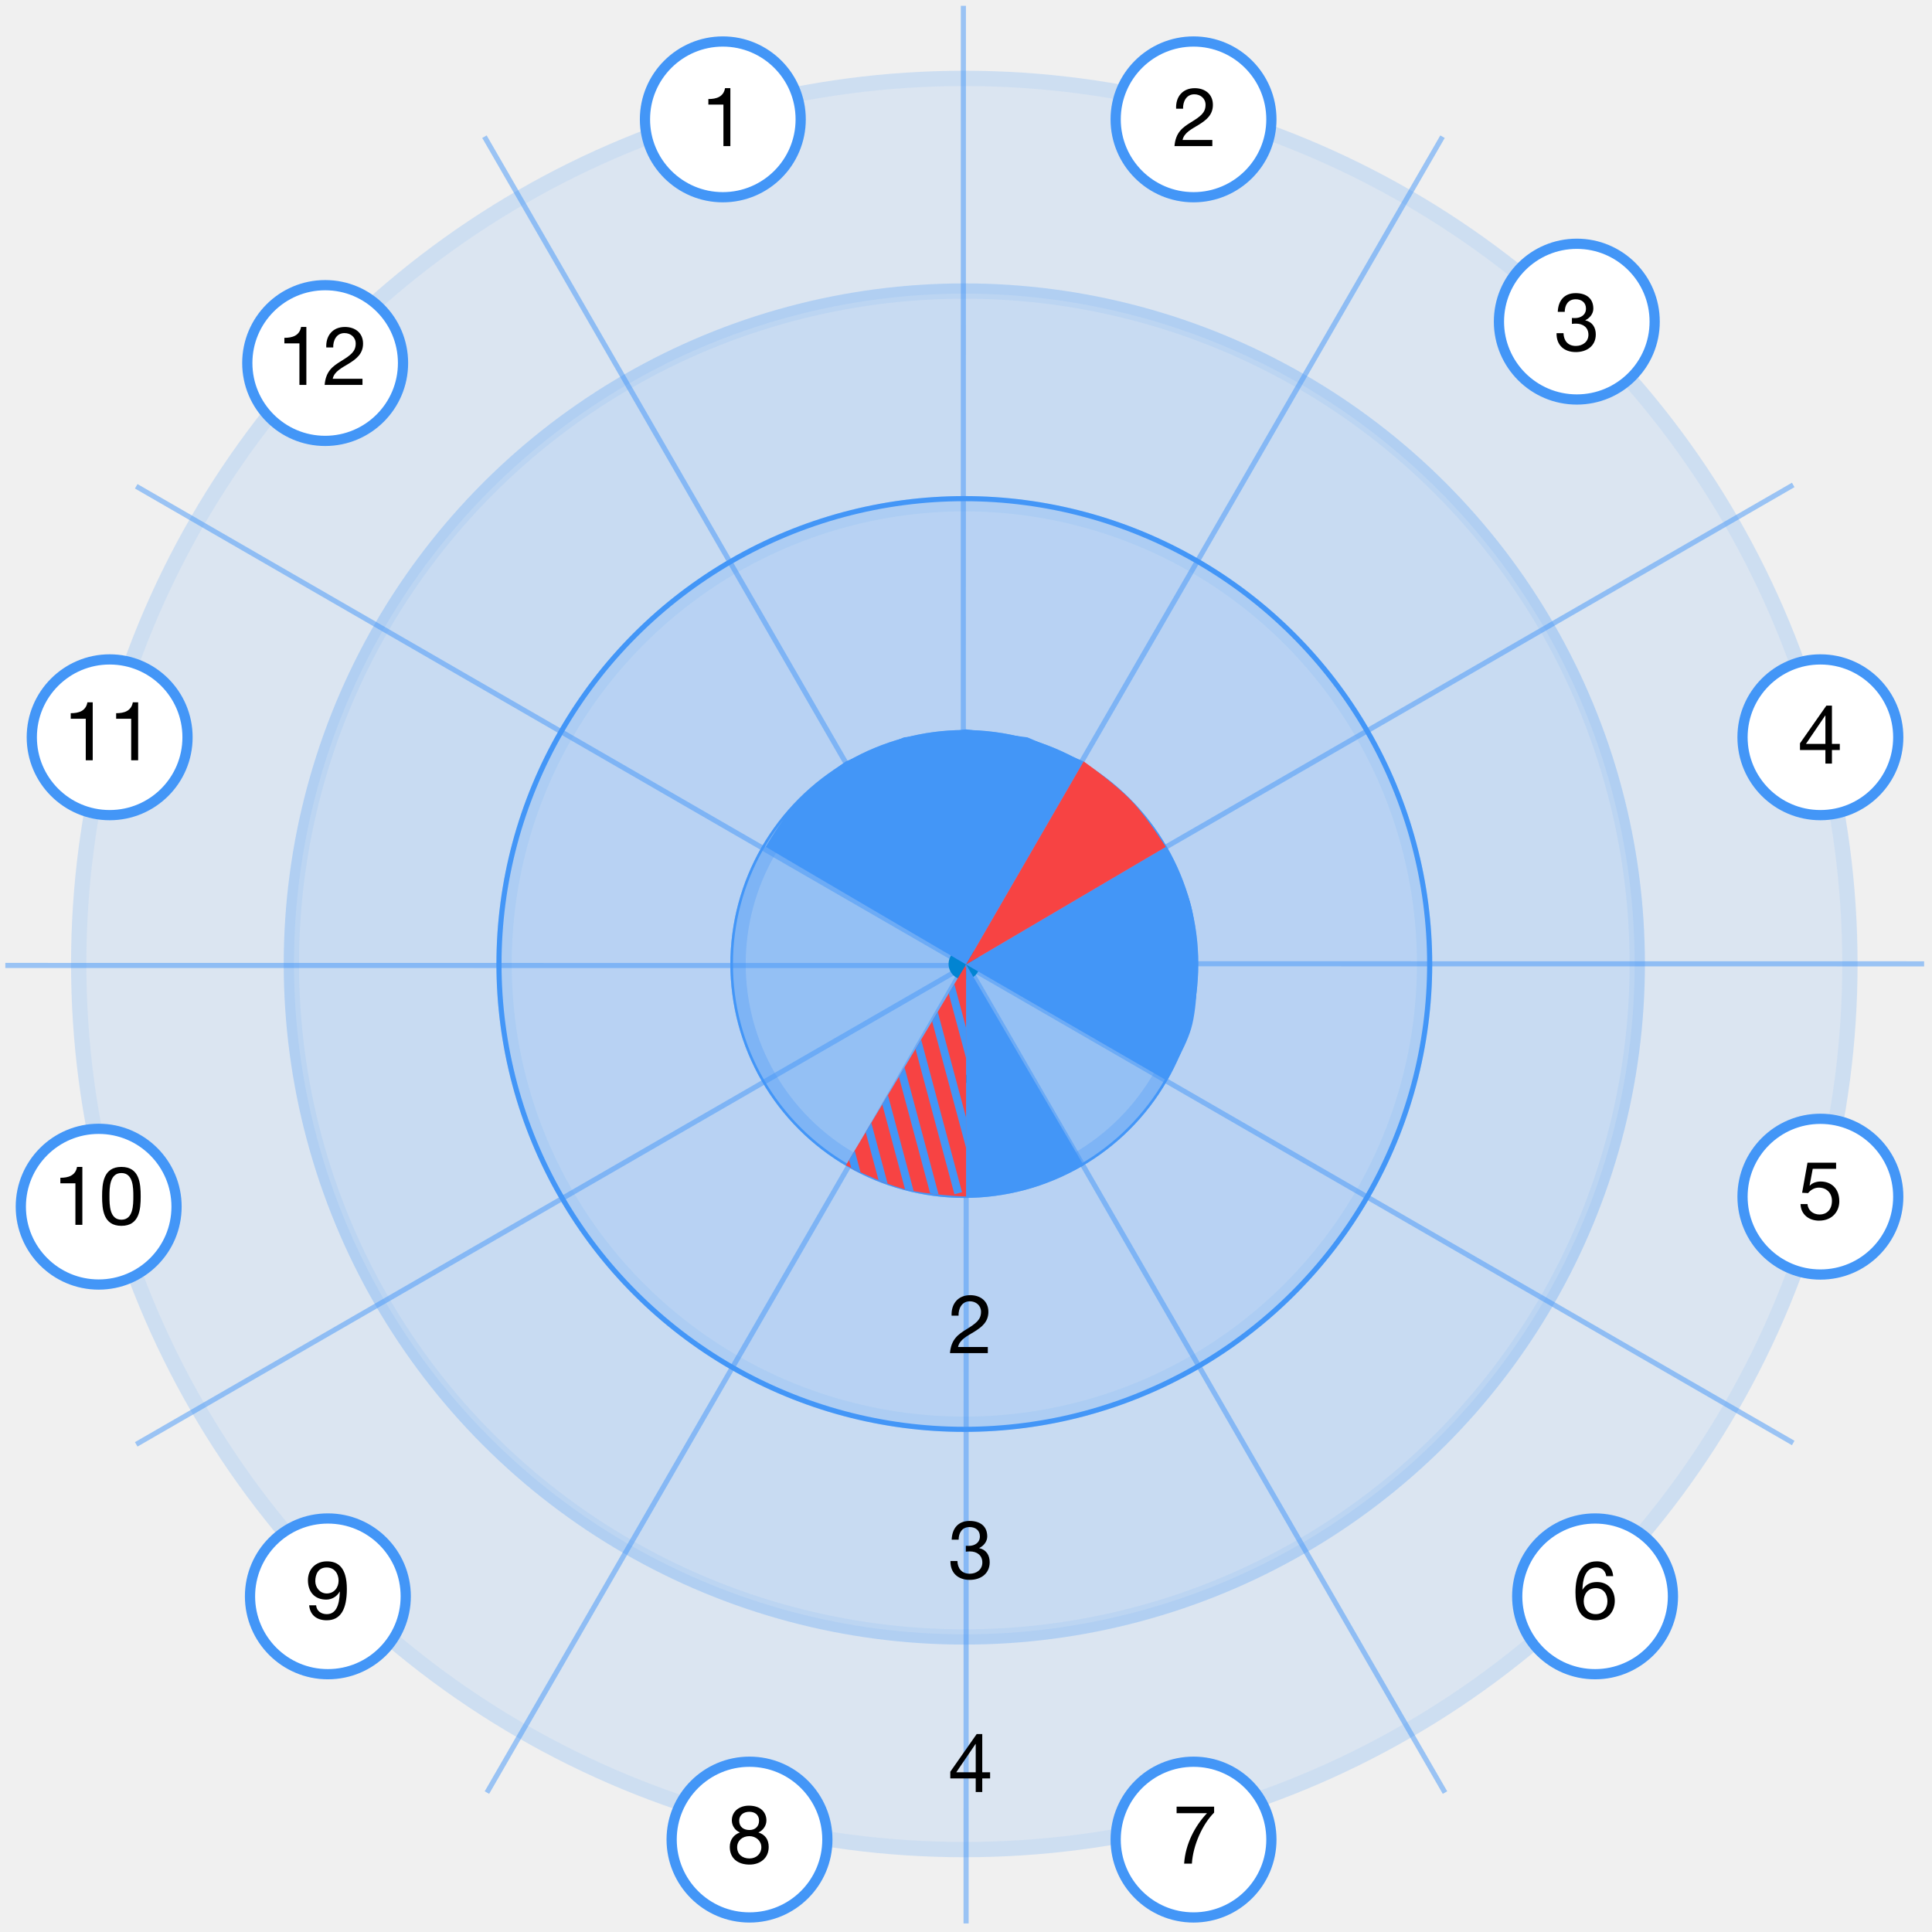
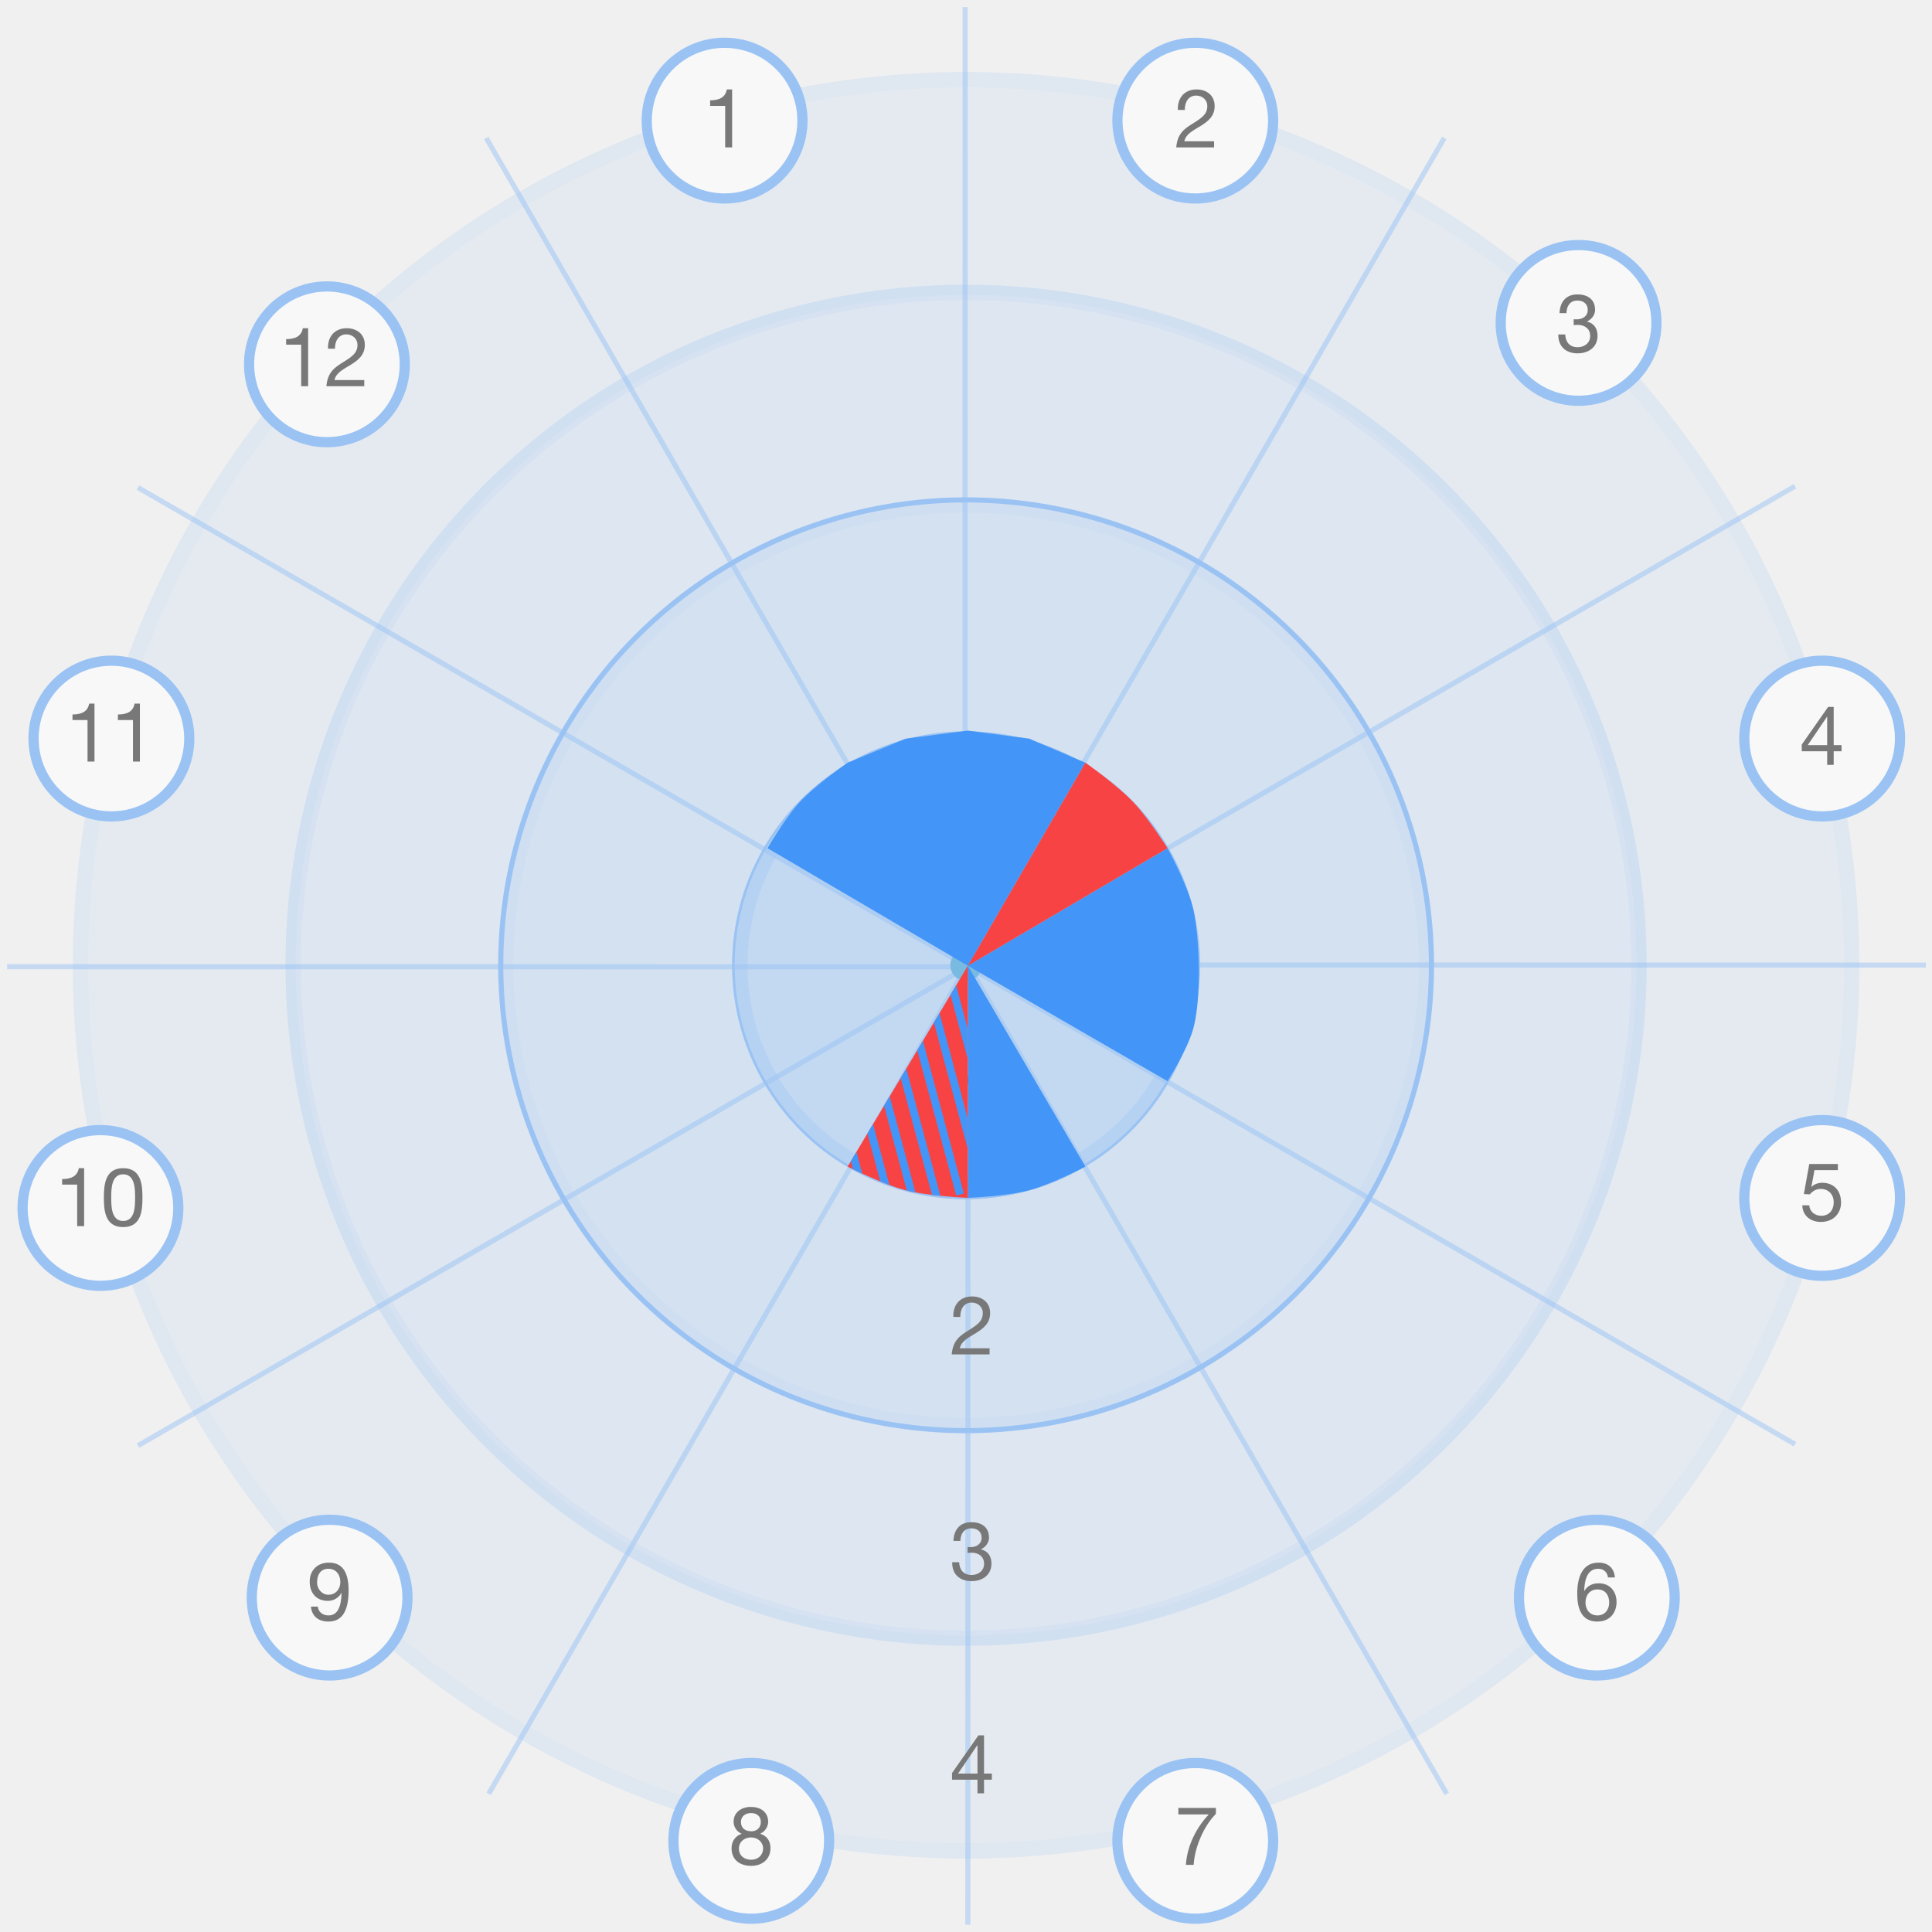
<svg xmlns="http://www.w3.org/2000/svg" width="272" height="272" viewBox="0 0 272 272" fill="none">
-   <path opacity="0.2" d="M103.493 15.285C124.633 9.62 146.892 9.62 168.033 15.285C189.173 20.95 208.45 32.079 223.926 47.555C239.402 63.031 250.531 82.308 256.196 103.448C261.86 124.588 261.86 146.847 256.196 167.988C250.531 189.128 239.402 208.405 223.926 223.881C208.45 239.357 189.173 250.486 168.033 256.151C146.892 261.815 124.633 261.815 103.493 256.151C82.353 250.486 63.076 239.357 47.6 223.881C32.124 208.405 20.994 189.128 15.33 167.988C9.665 146.847 9.665 124.588 15.33 103.448C20.994 82.308 32.124 63.031 47.6 47.555C63.076 32.079 82.353 20.95 103.493 15.285Z" fill="#4396F7" fill-opacity="0.6" stroke="#4396F7" stroke-width="2.158" />
-   <path opacity="0.2" d="M111.244 44.208C127.307 39.903 144.22 39.903 160.284 44.208C176.347 48.512 190.995 56.968 202.754 68.728C214.513 80.487 222.97 95.134 227.274 111.198C231.578 127.261 231.578 144.174 227.274 160.238C222.97 176.301 214.513 190.949 202.754 202.708C190.995 214.467 176.347 222.924 160.284 227.228C144.22 231.532 127.307 231.532 111.244 227.228C95.18 222.924 80.533 214.467 68.773 202.708C57.014 190.949 48.558 176.301 44.253 160.238C39.949 144.174 39.949 127.261 44.253 111.198C48.558 95.134 57.014 80.487 68.773 68.728C80.533 56.968 95.18 48.512 111.244 44.208Z" fill="#4396F7" fill-opacity="0.6" stroke="#4396F7" stroke-width="2.158" />
-   <path opacity="0.2" d="M118.994 73.129C129.981 70.185 141.548 70.185 152.535 73.129C163.521 76.073 173.539 81.857 181.582 89.899C189.625 97.942 195.408 107.96 198.352 118.946C201.296 129.933 201.296 141.501 198.352 152.487C195.408 163.473 189.625 173.491 181.582 181.534C173.539 189.577 163.521 195.361 152.535 198.304C141.548 201.248 129.981 201.248 118.994 198.304C108.008 195.361 97.99 189.577 89.947 181.534C81.904 173.491 76.121 163.473 73.177 152.487C70.233 141.501 70.233 129.933 73.177 118.946C76.121 107.96 81.904 97.942 89.947 89.899C97.99 81.857 108.008 76.073 118.994 73.129Z" fill="#4396F7" fill-opacity="0.6" stroke="#4396F7" stroke-width="2.158" />
-   <path opacity="0.5" d="M127.52 104.943C132.921 103.496 138.609 103.496 144.011 104.943C149.413 106.391 154.338 109.235 158.293 113.189C162.247 117.143 165.091 122.069 166.538 127.471C167.986 132.873 167.986 138.56 166.538 143.962C165.091 149.364 162.247 154.289 158.293 158.244C154.338 162.198 149.413 165.042 144.011 166.489C138.609 167.937 132.921 167.937 127.52 166.489C122.118 165.042 117.192 162.198 113.238 158.244C109.283 154.289 106.44 149.364 104.992 143.962C103.545 138.56 103.545 132.873 104.992 127.471C106.44 122.069 109.283 117.143 113.238 113.189C117.192 109.235 122.118 106.391 127.52 104.943Z" fill="#4396F7" fill-opacity="0.6" stroke="#4396F7" stroke-width="2.158" />
-   <path opacity="0.1" d="M111.151 43.86C127.275 39.54 144.252 39.54 160.377 43.86C176.501 48.181 191.204 56.669 203.008 68.473C214.812 80.277 223.301 94.98 227.621 111.105C231.942 127.229 231.942 144.207 227.621 160.331C223.301 176.455 214.812 191.158 203.008 202.962C191.204 214.766 176.501 223.255 160.377 227.575C144.252 231.896 127.275 231.896 111.151 227.575C95.026 223.255 80.323 214.766 68.519 202.962C56.715 191.158 48.227 176.455 43.906 160.331C39.586 144.207 39.586 127.229 43.906 111.105C48.227 94.98 56.715 80.277 68.519 68.473C80.323 56.669 95.026 48.181 111.151 43.86Z" stroke="#4396F7" stroke-width="1.438" />
-   <path d="M118.808 72.434C129.916 69.458 141.613 69.458 152.721 72.434C163.829 75.411 173.959 81.259 182.09 89.391C190.222 97.523 196.07 107.652 199.047 118.76C202.023 129.869 202.023 141.565 199.047 152.673C196.07 163.782 190.222 173.911 182.09 182.043C173.959 190.175 163.829 196.023 152.721 198.999C141.613 201.976 129.916 201.976 118.808 198.999C107.7 196.023 97.57 190.175 89.439 182.043C81.307 173.911 75.459 163.782 72.482 152.673C69.506 141.565 69.506 129.869 72.482 118.76C75.459 107.652 81.307 97.523 89.439 89.391C97.57 81.259 107.7 75.411 118.808 72.434Z" stroke="#4396F7" stroke-width="0.719" />
-   <path d="M127.287 104.074C132.841 102.586 138.689 102.586 144.243 104.074C149.798 105.562 154.862 108.486 158.928 112.552C162.994 116.618 165.918 121.683 167.406 127.237C168.895 132.791 168.895 138.639 167.406 144.194C165.918 149.748 162.994 154.812 158.928 158.878C154.862 162.944 149.798 165.868 144.243 167.356C138.689 168.845 132.841 168.845 127.287 167.356C121.733 165.868 116.668 162.944 112.602 158.878C108.536 154.812 105.612 149.748 104.124 144.194C102.636 138.639 102.636 132.791 104.124 127.237C105.612 121.683 108.536 116.618 112.602 112.552C116.668 108.486 121.733 105.562 127.287 104.074Z" stroke="#4396F7" stroke-width="0.36" />
-   <path opacity="0.5" d="M135.643 136.084L68.203 19.245" stroke="#4396F7" stroke-width="0.719" />
-   <path opacity="0.5" d="M135.617 135.726L135.631 0.82" stroke="#4396F7" stroke-width="0.719" />
-   <path opacity="0.5" d="M135.623 136.069L203.088 19.245" stroke="#4396F7" stroke-width="0.719" />
-   <path opacity="0.5" d="M135.622 135.713L252.461 68.272" stroke="#4396F7" stroke-width="0.719" />
-   <path opacity="0.5" d="M135.983 135.682L270.889 135.696" stroke="#4396F7" stroke-width="0.719" />
-   <path opacity="0.5" d="M135.637 135.689L252.461 203.154" stroke="#4396F7" stroke-width="0.719" />
-   <path opacity="0.5" d="M135.995 135.532L203.436 252.371" stroke="#4396F7" stroke-width="0.719" />
-   <path opacity="0.5" d="M136.026 135.893L136.012 270.799" stroke="#4396F7" stroke-width="0.719" />
-   <path opacity="0.5" d="M136.018 135.547L68.553 252.371" stroke="#4396F7" stroke-width="0.719" />
-   <path opacity="0.5" d="M136.018 135.904L19.18 203.345" stroke="#4396F7" stroke-width="0.719" />
-   <path opacity="0.5" d="M135.657 135.934L0.752 135.92" stroke="#4396F7" stroke-width="0.719" />
-   <path opacity="0.5" d="M136.004 135.929L19.18 68.464" stroke="#4396F7" stroke-width="0.719" />
-   <path d="M135.189 133.574C135.565 133.473 135.961 133.473 136.338 133.574C136.714 133.675 137.057 133.873 137.332 134.148C137.607 134.423 137.805 134.766 137.906 135.142C138.007 135.519 138.007 135.915 137.906 136.291C137.805 136.667 137.607 137.01 137.332 137.285C137.057 137.56 136.714 137.758 136.338 137.859C135.961 137.96 135.565 137.96 135.189 137.859C134.813 137.758 134.47 137.56 134.195 137.285C133.919 137.01 133.721 136.667 133.621 136.291C133.52 135.915 133.52 135.519 133.621 135.142C133.721 134.766 133.919 134.423 134.195 134.148C134.47 133.873 134.813 133.675 135.189 133.574Z" fill="#0284D2" />
-   <circle cx="101.764" cy="16.805" r="10.962" fill="white" stroke="#4396F7" stroke-width="1.438" />
-   <circle cx="168.033" cy="16.805" r="10.962" fill="white" stroke="#4396F7" stroke-width="1.438" />
-   <circle cx="221.994" cy="45.281" r="10.962" fill="white" stroke="#4396F7" stroke-width="1.438" />
-   <circle cx="256.287" cy="103.798" r="10.962" fill="white" stroke="#4396F7" stroke-width="1.438" />
-   <circle cx="256.287" cy="168.475" r="10.962" fill="white" stroke="#4396F7" stroke-width="1.438" />
-   <circle cx="224.566" cy="224.744" r="10.962" fill="white" stroke="#4396F7" stroke-width="1.438" />
-   <circle cx="168.033" cy="258.989" r="10.962" fill="white" stroke="#4396F7" stroke-width="1.438" />
-   <circle cx="105.521" cy="258.989" r="10.962" fill="white" stroke="#4396F7" stroke-width="1.438" />
-   <circle cx="46.16" cy="224.744" r="10.962" fill="white" stroke="#4396F7" stroke-width="1.438" />
-   <circle cx="13.893" cy="169.884" r="10.962" fill="white" stroke="#4396F7" stroke-width="1.438" />
-   <circle cx="15.439" cy="103.798" r="10.962" fill="white" stroke="#4396F7" stroke-width="1.438" />
-   <circle cx="45.779" cy="51.11" r="10.962" fill="white" stroke="#4396F7" stroke-width="1.438" />
-   <path d="M137.563 150.148H136.815C136.597 151.379 135.584 151.679 134.468 151.679V152.461H136.585V158.307H137.563V150.148Z" fill="black" />
-   <path d="M134.951 185.231C134.917 184.253 135.4 183.205 136.539 183.205C137.402 183.205 138.116 183.792 138.116 184.678C138.116 185.806 137.414 186.312 136.033 187.164C134.882 187.877 133.904 188.568 133.743 190.501H139.071V189.638H134.882C135.078 188.625 136.148 188.107 137.172 187.486C138.185 186.853 139.151 186.128 139.151 184.69C139.151 183.171 138.024 182.342 136.597 182.342C134.871 182.342 133.893 183.574 133.973 185.231H134.951Z" fill="black" />
-   <path d="M135.975 218.454C136.159 218.431 136.367 218.42 136.562 218.42C137.529 218.42 138.3 218.961 138.3 219.985C138.3 220.974 137.483 221.561 136.528 221.561C135.412 221.561 134.825 220.825 134.79 219.766H133.812C133.777 221.446 134.871 222.424 136.528 222.424C138.058 222.424 139.335 221.573 139.335 219.939C139.335 218.961 138.852 218.178 137.863 217.959V217.936C138.484 217.649 138.99 217.027 138.99 216.314C138.99 214.806 137.92 214.128 136.505 214.128C134.871 214.128 134.042 215.209 133.985 216.763H134.963C134.974 215.808 135.435 214.991 136.505 214.991C137.333 214.991 137.955 215.451 137.955 216.302C137.955 217.188 137.23 217.637 136.401 217.637C136.263 217.637 136.125 217.637 135.975 217.626V218.454Z" fill="black" />
-   <path d="M138.288 244.132H137.506L133.789 249.437V250.381H137.368V252.291H138.288V250.381H139.393V249.518H138.288V244.132ZM134.629 249.518L137.345 245.525H137.368V249.518H134.629Z" fill="black" />
-   <path d="M166.56 15.302C166.526 14.324 167.009 13.277 168.148 13.277C169.011 13.277 169.725 13.864 169.725 14.75C169.725 15.877 169.023 16.384 167.642 17.235C166.491 17.949 165.513 18.639 165.352 20.572H170.68V19.709H166.491C166.687 18.697 167.757 18.179 168.781 17.557C169.794 16.924 170.76 16.2 170.76 14.761C170.76 13.242 169.633 12.414 168.206 12.414C166.48 12.414 165.502 13.645 165.582 15.302H166.56Z" fill="black" />
-   <path d="M102.825 12.414H102.077C101.858 13.645 100.845 13.944 99.729 13.944V14.727H101.847V20.572H102.825V12.414Z" fill="black" />
-   <path d="M221.305 45.597C221.489 45.574 221.696 45.562 221.892 45.562C222.859 45.562 223.63 46.103 223.63 47.127C223.63 48.117 222.813 48.704 221.857 48.704C220.741 48.704 220.154 47.967 220.12 46.909H219.142C219.107 48.589 220.2 49.567 221.857 49.567C223.388 49.567 224.665 48.715 224.665 47.081C224.665 46.103 224.182 45.321 223.192 45.102V45.079C223.814 44.791 224.32 44.17 224.32 43.456C224.32 41.949 223.25 41.27 221.834 41.27C220.2 41.27 219.372 42.352 219.314 43.905H220.292C220.304 42.95 220.764 42.133 221.834 42.133C222.663 42.133 223.284 42.593 223.284 43.445C223.284 44.331 222.559 44.78 221.731 44.78C221.593 44.78 221.455 44.78 221.305 44.768V45.597Z" fill="black" />
-   <path d="M43.132 46.032H42.384C42.165 47.263 41.152 47.562 40.036 47.562V48.345H42.154V54.19H43.132V46.032ZM46.914 48.92C46.879 47.942 47.362 46.895 48.502 46.895C49.365 46.895 50.078 47.482 50.078 48.368C50.078 49.495 49.376 50.002 47.995 50.853C46.844 51.567 45.866 52.257 45.705 54.19H51.033V53.327H46.844C47.04 52.315 48.11 51.797 49.134 51.176C50.147 50.543 51.114 49.818 51.114 48.379C51.114 46.86 49.986 46.032 48.559 46.032C46.833 46.032 45.855 47.263 45.935 48.92H46.914Z" fill="black" />
-   <path d="M257.913 99.342H257.13L253.414 104.647V105.591H256.992V107.501H257.913V105.591H259.018V104.728H257.913V99.342ZM254.254 104.728L256.969 100.735H256.992V104.728H254.254Z" fill="black" />
-   <path d="M258.5 163.692H254.472L253.713 167.927L254.553 167.973C254.933 167.513 255.45 167.202 256.072 167.202C257.165 167.202 257.913 167.973 257.913 169.055C257.913 170.355 257.119 170.988 256.187 170.988C255.209 170.988 254.53 170.355 254.472 169.515H253.494C253.529 170.988 254.679 171.851 256.095 171.851C257.994 171.851 258.949 170.516 258.949 169.135C258.949 167.271 257.763 166.339 256.313 166.339C255.761 166.339 255.151 166.523 254.795 166.926L254.771 166.903L255.209 164.555H258.5V163.692Z" fill="black" />
-   <path d="M11.595 164.285H10.847C10.628 165.516 9.615 165.815 8.499 165.815V166.598H10.616V172.443H11.595V164.285ZM14.375 168.439C14.375 170.234 14.536 172.581 17.091 172.581C19.646 172.581 19.807 170.234 19.807 168.439C19.807 166.632 19.646 164.285 17.091 164.285C14.536 164.285 14.375 166.632 14.375 168.439ZM15.411 168.427C15.411 167.219 15.422 165.148 17.091 165.148C18.76 165.148 18.771 167.219 18.771 168.427C18.771 169.647 18.76 171.718 17.091 171.718C15.422 171.718 15.411 169.647 15.411 168.427Z" fill="black" />
-   <path d="M13.053 98.879H12.306C12.087 100.11 11.074 100.409 9.958 100.409V101.191H12.075V107.037H13.053V98.879ZM19.448 98.879H18.7C18.481 100.11 17.468 100.409 16.352 100.409V101.191H18.47V107.037H19.448V98.879Z" fill="black" />
-   <path d="M224.66 223.591C225.776 223.591 226.305 224.431 226.305 225.444C226.305 226.411 225.719 227.251 224.66 227.251C223.59 227.251 222.968 226.445 222.968 225.433C222.968 224.408 223.567 223.591 224.66 223.591ZM227.111 221.9C226.996 220.576 226.156 219.817 224.809 219.817C222.485 219.817 221.806 221.946 221.806 224.19C221.806 225.904 222.197 228.114 224.614 228.114C226.674 228.114 227.341 226.56 227.341 225.375C227.341 223.868 226.409 222.728 224.844 222.728C223.958 222.728 223.267 223.051 222.807 223.798L222.784 223.775C222.83 222.521 223.095 220.68 224.763 220.68C225.534 220.68 226.041 221.163 226.133 221.9H227.111Z" fill="black" />
-   <path d="M47.669 222.544C47.669 223.511 47.025 224.339 46 224.339C45.057 224.339 44.389 223.511 44.389 222.613C44.389 221.612 44.827 220.68 45.989 220.68C47.082 220.68 47.669 221.543 47.669 222.544ZM43.526 226.008C43.653 227.412 44.631 228.114 46 228.114C47.98 228.114 48.831 226.537 48.831 223.718C48.831 220.634 47.554 219.817 46.035 219.817C44.459 219.817 43.354 220.899 43.354 222.475C43.354 224.086 44.274 225.202 45.931 225.202C46.725 225.202 47.45 224.765 47.819 224.075L47.842 224.098C47.784 226.203 47.197 227.251 46 227.251C45.218 227.251 44.574 226.802 44.505 226.008H43.526Z" fill="black" />
-   <path d="M170.933 254.351H165.651V255.271H169.932C168.217 257.089 166.894 259.609 166.71 262.371H167.803C167.953 259.817 169.287 256.825 170.933 255.191V254.351Z" fill="black" />
-   <path d="M103.781 260.07C103.781 259.126 104.54 258.505 105.507 258.505C106.427 258.505 107.187 259.172 107.187 260.058C107.187 260.967 106.496 261.646 105.518 261.646C104.506 261.646 103.781 261.048 103.781 260.07ZM103.033 256.295C103.033 257.032 103.493 257.711 104.172 257.987C103.263 258.309 102.745 259.057 102.745 260.024C102.745 261.692 103.953 262.509 105.518 262.509C107.026 262.509 108.223 261.6 108.223 260.024C108.223 259.011 107.751 258.298 106.773 257.987C107.44 257.688 107.9 257.02 107.9 256.295C107.9 255.26 107.21 254.213 105.426 254.213C104.172 254.213 103.033 254.949 103.033 256.295ZM104.068 256.33C104.068 255.513 104.713 255.076 105.495 255.076C106.289 255.076 106.865 255.513 106.865 256.33C106.865 257.158 106.289 257.642 105.518 257.642C104.713 257.642 104.068 257.227 104.068 256.33Z" fill="black" />
-   <path d="M136.012 135.785L107.801 119.234C107.801 119.234 110.172 115.156 112.176 112.926C114.518 110.318 119.086 107.197 119.086 107.197L127.263 103.813L136.012 102.683L144.657 103.813L152.564 107.197L136.012 135.785L164.128 119.234C164.128 119.234 166.829 124.133 167.69 127.565C168.474 130.695 168.526 135.785 168.526 135.785C168.526 135.785 168.695 141.434 167.69 144.839C166.801 147.848 164.128 152.039 164.128 152.039L136.012 135.785L152.564 164.06C152.564 164.06 147.894 166.524 144.657 167.391C141.372 168.272 136.012 168.458 136.012 168.458V135.785Z" fill="#4396F7" />
-   <path d="M136.012 168.458V135.785L119.086 164.06C119.086 164.06 123.958 166.533 127.263 167.391C130.568 168.25 136.012 168.458 136.012 168.458Z" fill="#F74343" />
-   <path fill-rule="evenodd" clip-rule="evenodd" d="M136.012 135.785L164.128 119.234C164.128 119.234 161.549 115.169 159.462 112.926C157.077 110.361 152.564 107.197 152.564 107.197L136.012 135.785Z" fill="#F74343" />
+   <g opacity="0.5">
+     <path opacity="0.2" d="M103.741 15.465C124.881 9.8 147.14 9.8 168.281 15.465C189.421 21.129 208.698 32.259 224.174 47.734C239.65 63.21 250.779 82.487 256.444 103.628C262.108 124.768 262.108 147.027 256.444 168.167C250.779 189.308 239.65 208.585 224.174 224.061C208.698 239.536 189.421 250.666 168.281 256.33C147.14 261.995 124.881 261.995 103.741 256.33C82.601 250.666 63.324 239.536 47.848 224.061C32.372 208.585 21.242 189.308 15.578 168.167C9.913 147.027 9.913 124.768 15.578 103.628C21.242 82.487 32.372 63.21 47.848 47.734C63.324 32.259 82.601 21.129 103.741 15.465Z" fill="#4396F7" fill-opacity="0.6" stroke="#4396F7" stroke-width="2.158" />
+     <path opacity="0.2" d="M111.491 44.387C127.554 40.083 144.467 40.083 160.531 44.387C176.594 48.691 191.242 57.148 203.001 68.907C214.76 80.666 223.217 95.314 227.521 111.377C231.825 127.441 231.825 144.354 227.521 160.418C223.217 176.481 214.76 191.128 203.001 202.888C191.242 214.647 176.594 223.104 160.531 227.408C144.467 231.712 127.554 231.712 111.491 227.408C95.427 223.104 80.78 214.647 69.021 202.888C57.261 191.128 48.805 176.481 44.501 160.418C40.196 144.354 40.196 127.441 44.501 111.377C48.805 95.314 57.261 80.666 69.021 68.907C80.78 57.148 95.427 48.691 111.491 44.387Z" fill="#4396F7" fill-opacity="0.6" stroke="#4396F7" stroke-width="2.158" />
+     <path opacity="0.2" d="M119.243 73.309C130.229 70.365 141.797 70.365 152.783 73.309C163.77 76.252 173.788 82.036 181.83 90.079C189.873 98.122 195.657 108.14 198.601 119.126C201.544 130.113 201.544 141.68 198.601 152.667C195.657 163.653 189.873 173.671 181.83 181.714C173.788 189.756 163.77 195.54 152.783 198.484C141.797 201.428 130.229 201.428 119.243 198.484C108.256 195.54 98.238 189.756 90.195 181.714C82.153 173.671 76.369 163.653 73.425 152.667C70.481 141.68 70.481 130.112 73.425 119.126C76.369 108.14 82.153 98.122 90.195 90.079C98.238 82.036 108.256 76.252 119.243 73.309Z" fill="#4396F7" fill-opacity="0.6" stroke="#4396F7" stroke-width="2.158" />
+     <path opacity="0.5" d="M127.767 105.123C133.169 103.676 138.857 103.676 144.258 105.123C149.66 106.571 154.586 109.415 158.54 113.369C162.494 117.323 165.338 122.249 166.786 127.651C168.233 133.053 168.233 138.74 166.786 144.142C165.338 149.544 162.494 154.469 158.54 158.424C154.586 162.378 149.66 165.222 144.258 166.669C138.857 168.117 133.169 168.117 127.767 166.669C122.365 165.222 117.44 162.378 113.485 158.424C109.531 154.469 106.687 149.544 105.24 144.142C103.792 138.74 103.792 133.053 105.24 127.651C106.687 122.249 109.531 117.323 113.485 113.369C117.44 109.415 122.365 106.571 127.767 105.123Z" fill="#4396F7" fill-opacity="0.6" stroke="#4396F7" stroke-width="2.158" />
+     <path opacity="0.1" d="M111.398 44.04C127.522 39.719 144.5 39.719 160.624 44.04C176.748 48.36 191.451 56.849 203.255 68.653C215.059 80.457 223.548 95.16 227.868 111.284C232.189 127.409 232.189 144.386 227.868 160.511C223.548 176.635 215.059 191.338 203.255 203.142C191.451 214.946 176.748 223.435 160.624 227.755C144.5 232.076 127.522 232.076 111.398 227.755C95.273 223.435 80.57 214.946 68.766 203.142C56.962 191.338 48.474 176.635 44.153 160.511C39.833 144.386 39.833 127.409 44.153 111.284C48.474 95.16 56.962 80.457 68.766 68.653C80.57 56.849 95.273 48.36 111.398 44.04Z" stroke="#4396F7" stroke-width="1.438" />
+     <path d="M119.056 72.614C130.165 69.638 141.861 69.638 152.969 72.614C164.078 75.591 174.207 81.439 182.339 89.57C190.471 97.702 196.319 107.832 199.295 118.94C202.272 130.048 202.272 141.744 199.295 152.853C196.319 163.961 190.471 174.09 182.339 182.222C174.207 190.354 164.078 196.202 152.969 199.179C141.861 202.155 130.165 202.155 119.056 199.179C107.948 196.202 97.819 190.354 89.687 182.222C81.555 174.09 75.707 163.961 72.731 152.853C69.754 141.744 69.754 130.048 72.731 118.94C75.707 107.832 81.555 97.702 89.687 89.57C97.819 81.439 107.948 75.591 119.056 72.614Z" stroke="#4396F7" stroke-width="0.719" />
+     <path d="M127.534 104.254C133.089 102.766 138.937 102.766 144.491 104.254C150.045 105.742 155.11 108.666 159.176 112.732C163.242 116.798 166.166 121.863 167.654 127.417C169.142 132.971 169.142 138.819 167.654 144.373C166.166 149.928 163.242 154.992 159.176 159.058C155.11 163.124 150.045 166.048 144.491 167.536C138.937 169.025 133.089 169.025 127.534 167.536C121.98 166.048 116.916 163.124 112.85 159.058C108.784 154.992 105.86 149.928 104.371 144.373C102.883 138.819 102.883 132.971 104.371 127.417C105.86 121.863 108.784 116.798 112.85 112.732C116.916 108.666 121.98 105.742 127.534 104.254Z" stroke="#4396F7" stroke-width="0.36" />
+     <path opacity="0.5" d="M135.892 136.264L68.452 19.425" stroke="#4396F7" stroke-width="0.719" />
+     <path opacity="0.5" d="M135.864 135.905L135.878 1" stroke="#4396F7" stroke-width="0.719" />
+     <path opacity="0.5" d="M135.871 136.249L203.336 19.425" stroke="#4396F7" stroke-width="0.719" />
+     <path opacity="0.5" d="M135.87 135.893L252.709 68.453" stroke="#4396F7" stroke-width="0.719" />
+     <path opacity="0.5" d="M136.23 135.862L271.136 135.876" stroke="#4396F7" stroke-width="0.719" />
+     <path opacity="0.5" d="M135.884 135.869L252.709 203.334" stroke="#4396F7" stroke-width="0.719" />
+     <path opacity="0.5" d="M136.244 135.712L203.684 252.551" stroke="#4396F7" stroke-width="0.719" />
+     <path opacity="0.5" d="M136.274 136.073L136.26 270.978" stroke="#4396F7" stroke-width="0.719" />
+     <path opacity="0.5" d="M136.265 135.727L68.8 252.551" stroke="#4396F7" stroke-width="0.719" />
+     <path opacity="0.5" d="M136.266 136.084L19.427 203.525" stroke="#4396F7" stroke-width="0.719" />
+     <path opacity="0.5" d="M135.905 136.114L1 136.1" stroke="#4396F7" stroke-width="0.719" />
+     <path opacity="0.5" d="M136.252 136.108L19.427 68.643" stroke="#4396F7" stroke-width="0.719" />
+     <path d="M135.437 133.754C135.813 133.653 136.209 133.653 136.585 133.754C136.961 133.855 137.304 134.053 137.58 134.328C137.855 134.603 138.053 134.946 138.154 135.322C138.255 135.699 138.255 136.095 138.154 136.471C138.053 136.847 137.855 137.19 137.58 137.465C137.304 137.741 136.961 137.939 136.585 138.039C136.209 138.14 135.813 138.14 135.437 138.039C135.061 137.939 134.718 137.741 134.442 137.465C134.167 137.19 133.969 136.847 133.868 136.471C133.767 136.095 133.767 135.699 133.868 135.322C133.969 134.946 134.167 134.603 134.442 134.328C134.718 134.053 135.061 133.855 135.437 133.754Z" fill="#0284D2" />
+     <circle cx="102.012" cy="16.984" r="10.962" fill="white" stroke="#4396F7" stroke-width="1.438" />
+     <circle cx="168.281" cy="16.984" r="10.962" fill="white" stroke="#4396F7" stroke-width="1.438" />
+     <circle cx="222.241" cy="45.461" r="10.962" fill="white" stroke="#4396F7" stroke-width="1.438" />
+     <circle cx="256.536" cy="103.978" r="10.962" fill="white" stroke="#4396F7" stroke-width="1.438" />
+     <circle cx="256.536" cy="168.654" r="10.962" fill="white" stroke="#4396F7" stroke-width="1.438" />
+     <circle cx="224.813" cy="224.924" r="10.962" fill="white" stroke="#4396F7" stroke-width="1.438" />
+     <circle cx="168.281" cy="259.169" r="10.962" fill="white" stroke="#4396F7" stroke-width="1.438" />
+     <circle cx="105.769" cy="259.169" r="10.962" fill="white" stroke="#4396F7" stroke-width="1.438" />
+     <circle cx="46.407" cy="224.924" r="10.962" fill="white" stroke="#4396F7" stroke-width="1.438" />
+     <circle cx="14.141" cy="170.064" r="10.962" fill="white" stroke="#4396F7" stroke-width="1.438" />
+     <circle cx="15.686" cy="103.978" r="10.962" fill="white" stroke="#4396F7" stroke-width="1.438" />
+     <circle cx="46.028" cy="51.29" r="10.962" fill="white" stroke="#4396F7" stroke-width="1.438" />
+     <path d="M137.811 150.328H137.063C136.844 151.559 135.832 151.858 134.715 151.858V152.641H136.833V158.487H137.811V150.328Z" fill="black" />
+     <path d="M135.199 185.411C135.164 184.433 135.648 183.385 136.787 183.385C137.65 183.385 138.363 183.972 138.363 184.858C138.363 185.986 137.661 186.492 136.28 187.344C135.13 188.057 134.152 188.748 133.991 190.681H139.318V189.818H135.13C135.325 188.805 136.396 188.288 137.42 187.666C138.432 187.033 139.399 186.308 139.399 184.87C139.399 183.351 138.271 182.522 136.844 182.522C135.118 182.522 134.14 183.754 134.221 185.411H135.199Z" fill="black" />
+     <path d="M136.223 218.633C136.407 218.61 136.614 218.599 136.81 218.599C137.776 218.599 138.547 219.14 138.547 220.164C138.547 221.154 137.73 221.74 136.775 221.74C135.659 221.74 135.072 221.004 135.038 219.945H134.06C134.025 221.625 135.118 222.603 136.775 222.603C138.306 222.603 139.583 221.752 139.583 220.118C139.583 219.14 139.1 218.357 138.11 218.139V218.116C138.731 217.828 139.238 217.207 139.238 216.493C139.238 214.986 138.168 214.307 136.752 214.307C135.118 214.307 134.29 215.388 134.232 216.942H135.21C135.222 215.987 135.682 215.17 136.752 215.17C137.581 215.17 138.202 215.63 138.202 216.482C138.202 217.368 137.477 217.816 136.649 217.816C136.511 217.816 136.373 217.816 136.223 217.805V218.633Z" fill="black" />
+     <path d="M138.536 244.312H137.753L134.037 249.617V250.561H137.615V252.471H138.536V250.561H139.641V249.698H138.536V244.312ZM134.877 249.698L137.592 245.705H137.615V249.698H134.877Z" fill="black" />
+     <path d="M166.807 15.481C166.773 14.503 167.256 13.456 168.395 13.456C169.258 13.456 169.972 14.043 169.972 14.929C169.972 16.056 169.27 16.563 167.889 17.414C166.738 18.128 165.76 18.818 165.599 20.752H170.927V19.888H166.738C166.934 18.876 168.004 18.358 169.028 17.737C170.041 17.104 171.007 16.379 171.007 14.94C171.007 13.421 169.88 12.593 168.453 12.593C166.727 12.593 165.749 13.824 165.829 15.481H166.807Z" fill="black" />
+     <path d="M103.073 12.593H102.325C102.106 13.824 101.094 14.123 99.977 14.123V14.906H102.095V20.752H103.073V12.593Z" fill="black" />
+     <path d="M221.553 45.776C221.737 45.753 221.944 45.742 222.14 45.742C223.106 45.742 223.877 46.283 223.877 47.307C223.877 48.297 223.06 48.883 222.105 48.883C220.989 48.883 220.402 48.147 220.368 47.088H219.39C219.355 48.768 220.448 49.746 222.105 49.746C223.636 49.746 224.913 48.895 224.913 47.261C224.913 46.283 224.43 45.5 223.44 45.282V45.259C224.061 44.971 224.568 44.349 224.568 43.636C224.568 42.129 223.498 41.45 222.082 41.45C220.448 41.45 219.62 42.531 219.562 44.085H220.54C220.552 43.13 221.012 42.313 222.082 42.313C222.911 42.313 223.532 42.773 223.532 43.625C223.532 44.511 222.807 44.959 221.979 44.959C221.841 44.959 221.702 44.959 221.553 44.948V45.776Z" fill="black" />
+     <path d="M43.38 46.212H42.632C42.413 47.443 41.401 47.742 40.285 47.742V48.525H42.402V54.37H43.38V46.212ZM47.162 49.1C47.128 48.122 47.611 47.075 48.75 47.075C49.613 47.075 50.327 47.661 50.327 48.547C50.327 49.675 49.625 50.181 48.244 51.033C47.093 51.746 46.115 52.437 45.954 54.37H51.282V53.507H47.093C47.289 52.494 48.359 51.977 49.383 51.355C50.396 50.722 51.362 49.997 51.362 48.559C51.362 47.04 50.234 46.212 48.808 46.212C47.081 46.212 46.103 47.443 46.184 49.1H47.162Z" fill="black" />
+     <path d="M258.16 99.522H257.378L253.661 104.827V105.77H257.24V107.68H258.16V105.77H259.265V104.907H258.16V99.522ZM254.501 104.907L257.217 100.914H257.24V104.907H254.501Z" fill="black" />
+     <path d="M258.747 163.873H254.72L253.96 168.107L254.8 168.153C255.18 167.693 255.698 167.382 256.319 167.382C257.412 167.382 258.16 168.153 258.16 169.235C258.16 170.535 257.366 171.168 256.434 171.168C255.456 171.168 254.777 170.535 254.72 169.695H253.742C253.776 171.168 254.927 172.031 256.342 172.031C258.241 172.031 259.196 170.696 259.196 169.315C259.196 167.451 258.011 166.519 256.561 166.519C256.008 166.519 255.399 166.703 255.042 167.106L255.019 167.083L255.456 164.736H258.747V163.873Z" fill="black" />
+     <path d="M11.843 164.464H11.095C10.877 165.695 9.864 165.994 8.748 165.994V166.777H10.865V172.623H11.843V164.464ZM14.624 168.618C14.624 170.413 14.785 172.761 17.34 172.761C19.894 172.761 20.055 170.413 20.055 168.618C20.055 166.811 19.894 164.464 17.34 164.464C14.785 164.464 14.624 166.811 14.624 168.618ZM15.66 168.607C15.66 167.398 15.671 165.327 17.34 165.327C19.008 165.327 19.02 167.398 19.02 168.607C19.02 169.826 19.008 171.898 17.34 171.898C15.671 171.898 15.66 169.826 15.66 168.607Z" fill="black" />
+     <path d="M13.302 99.058H12.554C12.336 100.289 11.323 100.588 10.207 100.588V101.371H12.324V107.217H13.302V99.058ZM19.696 99.058H18.948C18.73 100.289 17.717 100.588 16.601 100.588V101.371H18.718V107.217H19.696V99.058Z" fill="black" />
+     <path d="M224.907 223.771C226.024 223.771 226.553 224.611 226.553 225.624C226.553 226.591 225.966 227.431 224.907 227.431C223.837 227.431 223.216 226.625 223.216 225.612C223.216 224.588 223.814 223.771 224.907 223.771ZM227.358 222.08C227.243 220.756 226.403 219.997 225.057 219.997C222.733 219.997 222.054 222.126 222.054 224.37C222.054 226.084 222.445 228.294 224.861 228.294C226.921 228.294 227.589 226.74 227.589 225.555C227.589 224.047 226.656 222.908 225.092 222.908C224.205 222.908 223.515 223.23 223.055 223.978L223.032 223.955C223.078 222.701 223.342 220.86 225.011 220.86C225.782 220.86 226.288 221.343 226.38 222.08H227.358Z" fill="black" />
+     <path d="M47.917 222.724C47.917 223.691 47.272 224.519 46.248 224.519C45.305 224.519 44.637 223.691 44.637 222.793C44.637 221.792 45.075 220.86 46.237 220.86C47.33 220.86 47.917 221.723 47.917 222.724ZM43.774 226.188C43.901 227.592 44.879 228.294 46.248 228.294C48.227 228.294 49.079 226.717 49.079 223.898C49.079 220.814 47.802 219.997 46.283 219.997C44.706 219.997 43.602 221.079 43.602 222.655C43.602 224.266 44.522 225.382 46.179 225.382C46.973 225.382 47.698 224.945 48.066 224.255L48.089 224.278C48.032 226.383 47.445 227.431 46.248 227.431C45.466 227.431 44.821 226.982 44.752 226.188H43.774Z" fill="black" />
+     <path d="M171.18 254.531H165.898V255.451H170.179C168.464 257.269 167.141 259.789 166.957 262.551H168.05C168.2 259.996 169.535 257.005 171.18 255.371V254.531Z" fill="black" />
+     <path d="M104.029 260.25C104.029 259.306 104.789 258.685 105.755 258.685C106.676 258.685 107.435 259.352 107.435 260.238C107.435 261.147 106.745 261.826 105.767 261.826C104.754 261.826 104.029 261.228 104.029 260.25ZM103.281 256.475C103.281 257.212 103.742 257.891 104.421 258.167C103.511 258.489 102.994 259.237 102.994 260.204C102.994 261.872 104.202 262.689 105.767 262.689C107.274 262.689 108.471 261.78 108.471 260.204C108.471 259.191 107.999 258.477 107.021 258.167C107.689 257.868 108.149 257.2 108.149 256.475C108.149 255.44 107.458 254.392 105.675 254.392C104.421 254.392 103.281 255.129 103.281 256.475ZM104.317 256.51C104.317 255.693 104.961 255.255 105.744 255.255C106.538 255.255 107.113 255.693 107.113 256.51C107.113 257.338 106.538 257.822 105.767 257.822C104.961 257.822 104.317 257.407 104.317 256.51Z" fill="black" />
+   </g>
+   <path d="M136.26 135.965L108.049 119.414C108.049 119.414 110.42 115.336 112.424 113.105C114.766 110.497 119.334 107.377 119.334 107.377L127.511 103.992L136.26 102.862L144.905 103.992L152.812 107.377L136.26 135.965L164.376 119.414C164.376 119.414 167.077 124.313 167.938 127.744C168.722 130.874 168.774 135.965 168.774 135.965C168.774 135.965 168.943 141.613 167.938 145.019C167.049 148.027 164.376 152.219 164.376 152.219L136.26 135.965L152.812 164.239C152.812 164.239 148.142 166.704 144.905 167.571C141.62 168.451 136.26 168.637 136.26 168.637V135.965Z" fill="#4396F7" />
+   <path d="M136.26 168.637V135.965L119.334 164.239C119.334 164.239 124.206 166.712 127.511 167.571C130.816 168.43 136.26 168.637 136.26 168.637Z" fill="#F74343" />
+   <path fill-rule="evenodd" clip-rule="evenodd" d="M136.26 135.965L164.376 119.414C164.376 119.414 161.797 115.349 159.71 113.105C157.325 110.541 152.812 107.377 152.812 107.377L136.26 135.965Z" fill="#F74343" />
  <mask id="mask0" mask-type="alpha" maskUnits="userSpaceOnUse" x="119" y="135" width="18" height="34">
-     <path d="M136.012 168.458V135.785L119.086 164.06C119.086 164.06 123.958 166.533 127.263 167.391C130.568 168.25 136.012 168.458 136.012 168.458Z" fill="#F74343" />
+     <path d="M136.26 168.637V135.965L119.334 164.239C119.334 164.239 124.206 166.712 127.511 167.571C130.816 168.43 136.26 168.637 136.26 168.637Z" fill="#F74343" />
  </mask>
  <g mask="url(#mask0)">
-     <path fill-rule="evenodd" clip-rule="evenodd" d="M107.419 181.237L113.565 204.174L114.635 203.887L108.489 180.95L107.419 181.237ZM121.291 157.211L127.437 180.148L128.506 179.861L122.36 156.924L121.291 157.211ZM141.308 156.122L135.162 133.184L136.232 132.898L142.378 155.835L141.308 156.122ZM114.355 169.224L120.501 192.161L121.57 191.874L115.424 168.937L114.355 169.224ZM134.372 168.135L128.226 145.197L129.296 144.911L135.442 167.848L134.372 168.135ZM142.098 121.171L148.244 144.108L149.313 143.822L143.167 120.885L142.098 121.171ZM115.877 200.17L109.731 177.232L110.801 176.946L116.947 199.883L115.877 200.17ZM123.602 153.206L129.748 176.143L130.818 175.857L124.672 152.92L123.602 153.206ZM143.62 152.117L137.474 129.18L138.544 128.893L144.69 151.831L143.62 152.117ZM116.667 165.219L122.813 188.156L123.882 187.87L117.736 164.933L116.667 165.219ZM136.684 164.13L130.538 141.193L131.608 140.906L137.754 163.844L136.684 164.13ZM144.41 117.167L150.556 140.104L151.625 139.817L145.479 116.88L144.41 117.167ZM118.189 196.165L112.043 173.228L113.112 172.941L119.258 195.879L118.189 196.165ZM125.914 149.202L132.06 172.139L133.13 171.852L126.984 148.915L125.914 149.202ZM145.932 148.113L139.786 125.176L140.855 124.889L147.001 147.826L145.932 148.113ZM118.979 161.215L125.125 184.152L126.194 183.865L120.048 160.928L118.979 161.215ZM138.996 160.126L132.85 137.189L133.92 136.902L140.066 159.839L138.996 160.126ZM146.722 113.163L152.868 136.1L153.937 135.813L147.791 112.876L146.722 113.163Z" fill="#4396F7" />
+     <path fill-rule="evenodd" clip-rule="evenodd" d="M107.667 181.416L113.813 204.353L114.883 204.067L108.737 181.13L107.667 181.416ZM121.539 157.39L127.685 180.327L128.754 180.041L122.608 157.104L121.539 157.39ZM141.556 156.301L135.41 133.364L136.48 133.077L142.626 156.014L141.556 156.301ZM114.603 169.403L120.749 192.34L121.818 192.054L115.672 169.117L114.603 169.403ZM134.62 168.314L128.474 145.377L129.544 145.09L135.69 168.028L134.62 168.314ZM142.346 121.351L148.492 144.288L149.561 144.001L143.415 121.064L142.346 121.351ZM116.125 200.349L109.979 177.412L111.049 177.125L117.195 200.063L116.125 200.349ZM123.851 153.386L129.997 176.323L131.066 176.036L124.92 153.099L123.851 153.386ZM143.868 152.297L137.722 129.36L138.792 129.073L144.938 152.01L143.868 152.297ZM116.915 165.399L123.061 188.336L124.13 188.049L117.984 165.112L116.915 165.399ZM136.932 164.31L130.786 141.373L131.856 141.086L138.002 164.023L136.932 164.31ZM144.658 117.346L150.804 140.284L151.873 139.997L145.727 117.06L144.658 117.346ZM118.437 196.345L112.291 173.408L113.36 173.121L119.506 196.058L118.437 196.345ZM126.162 149.381L132.308 172.319L133.378 172.032L127.232 149.095L126.162 149.381ZM146.18 148.292L140.034 125.355L141.104 125.069L147.25 148.006L146.18 148.292ZM119.227 161.394L125.373 184.332L126.442 184.045L120.296 161.108L119.227 161.394ZM139.244 160.305L133.098 137.368L134.168 137.082L140.314 160.019L139.244 160.305ZM146.97 113.342L153.116 136.279L154.185 135.993L148.039 113.056L146.97 113.342Z" fill="#4396F7" />
  </g>
</svg>
